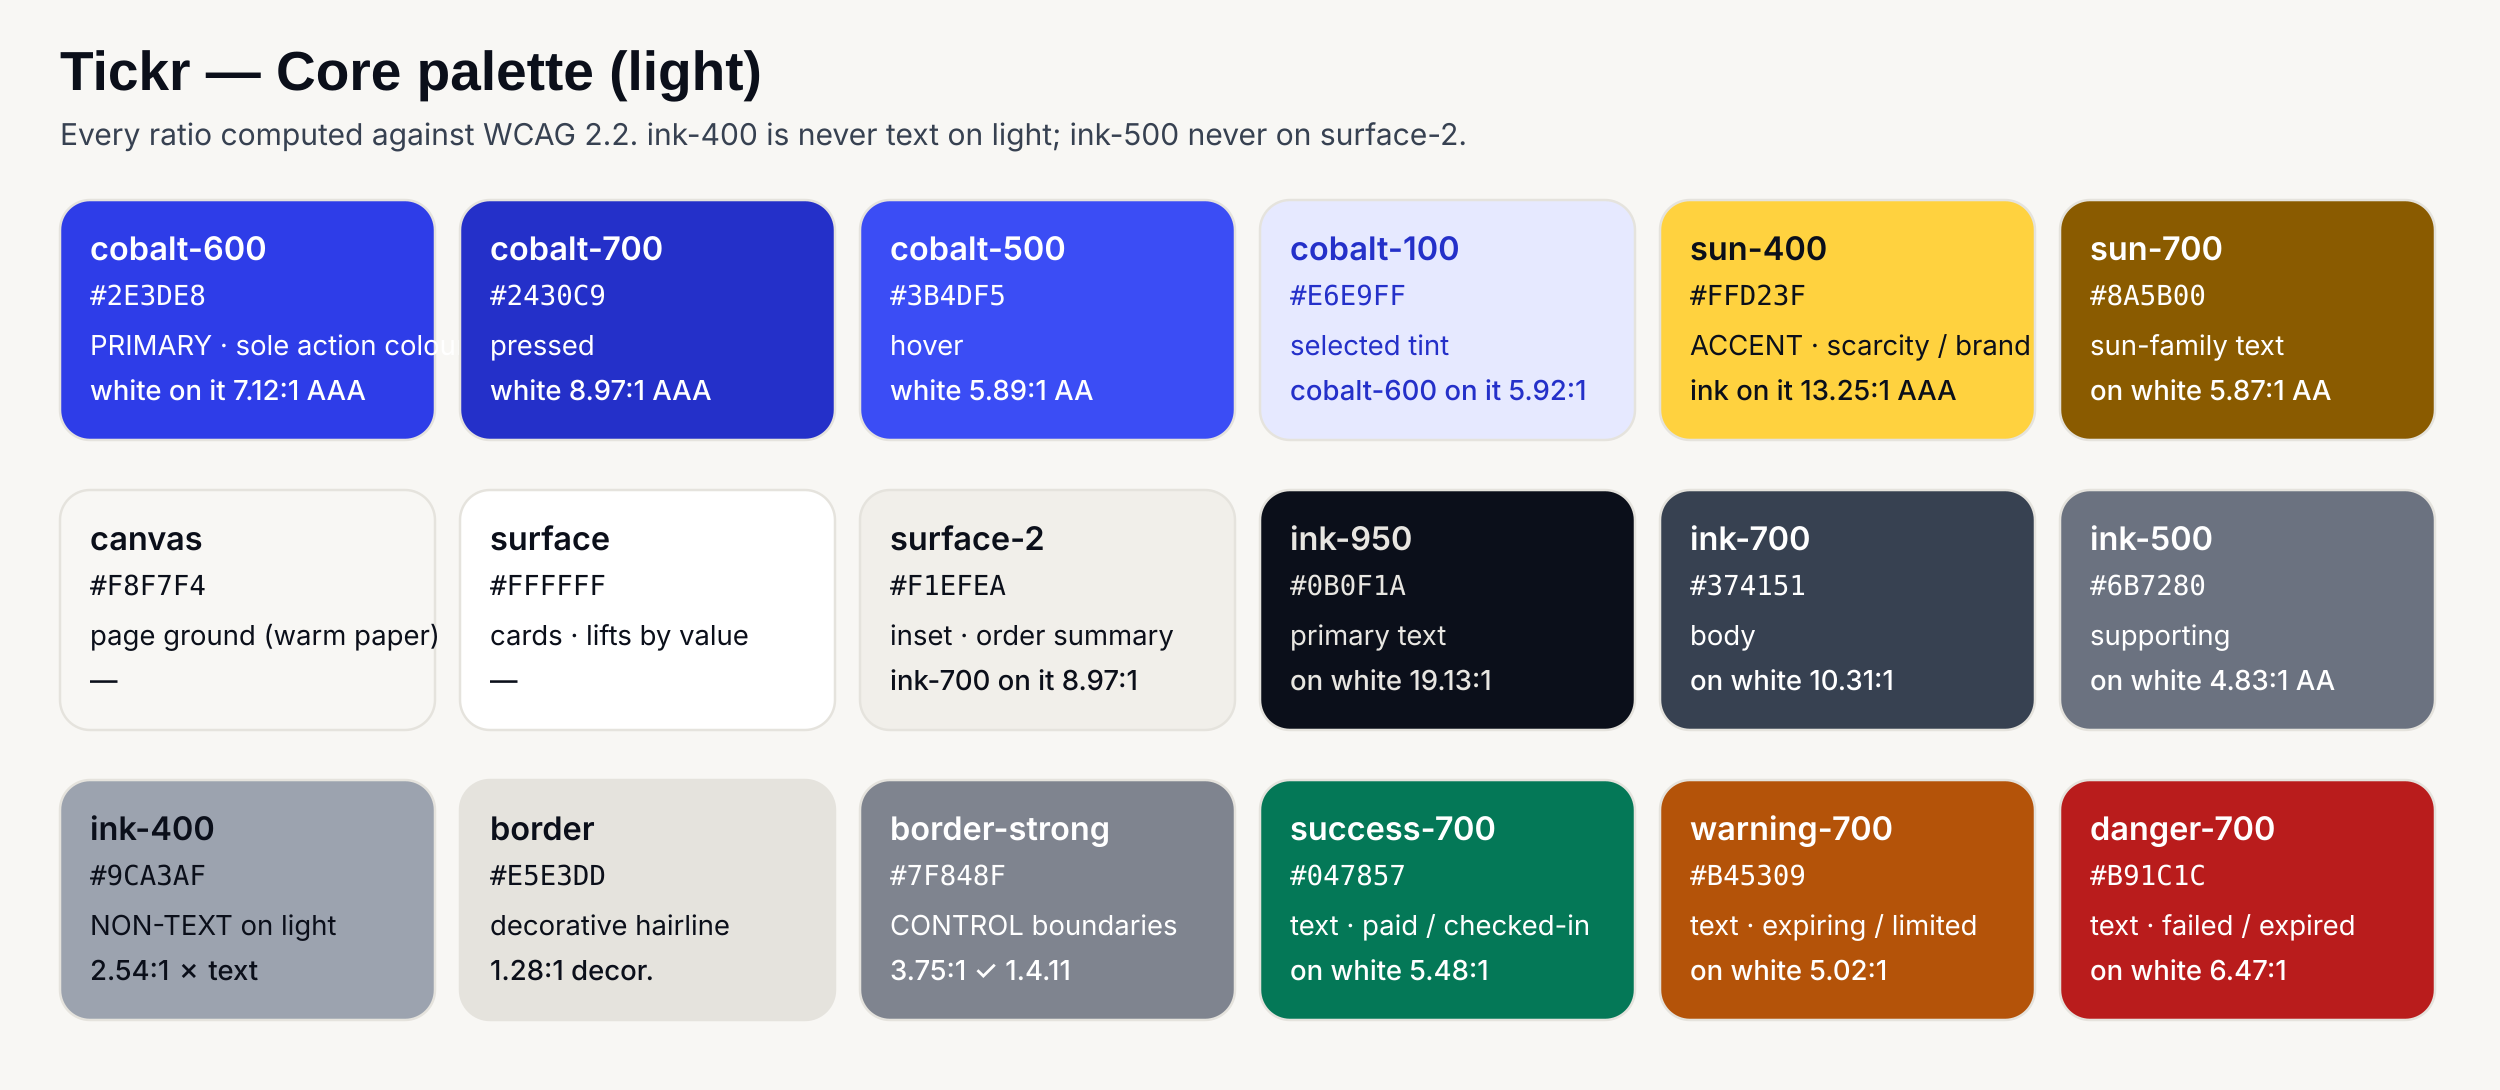
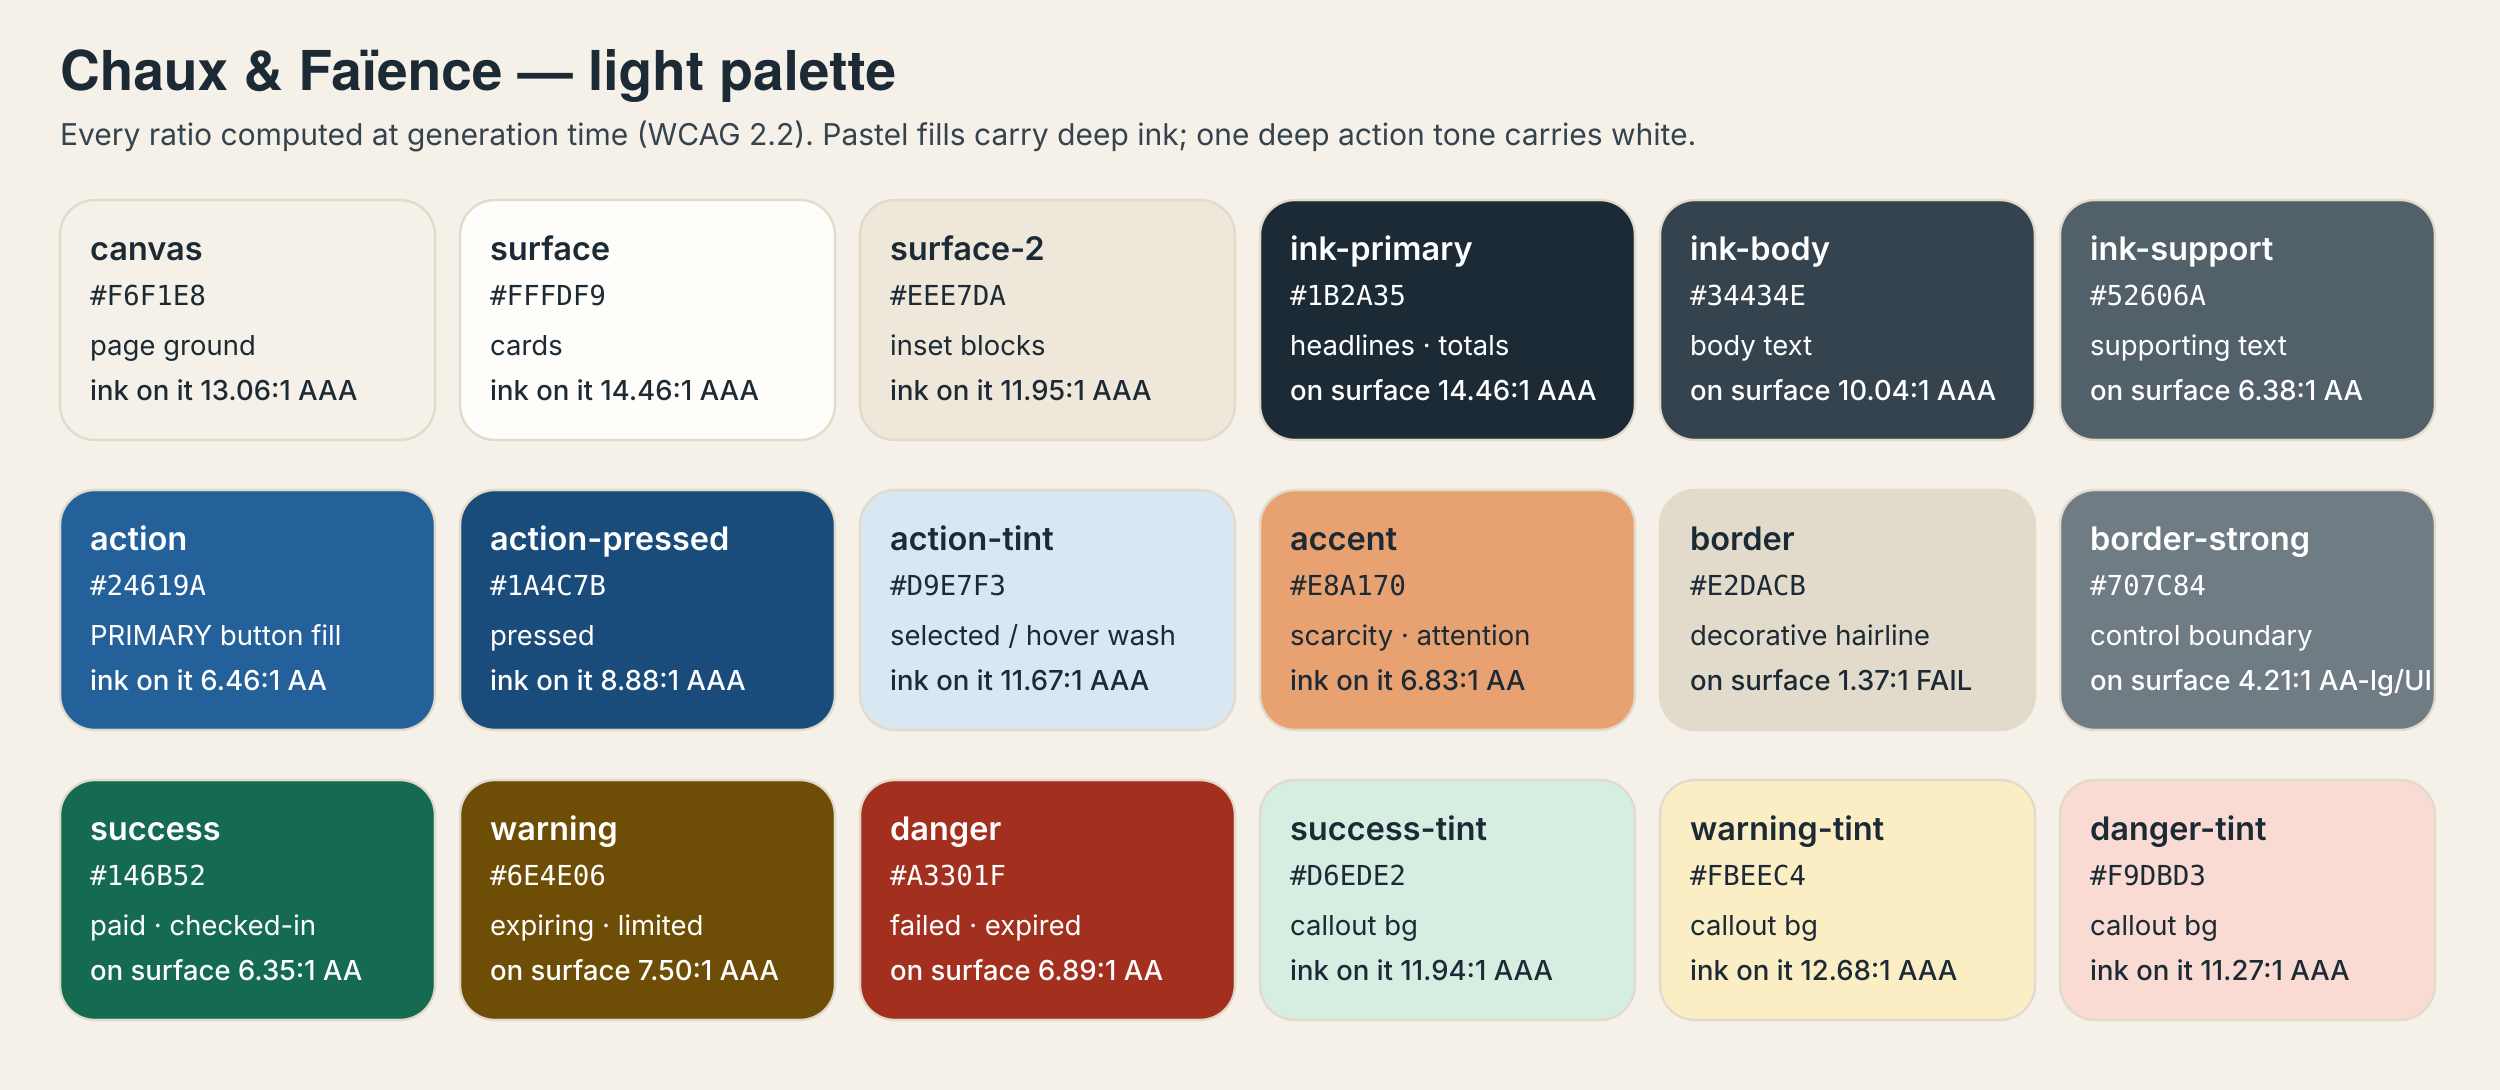
- <svg xmlns="http://www.w3.org/2000/svg" width="1000" height="436" viewBox="0 0 1000 436" font-family="Inter, 'Helvetica Neue', Arial, system-ui, sans-serif">
-   <rect width="1000" height="436" fill="#F8F7F4" />
-   <text x="24" y="36" font-size="22" font-weight="700" fill="#0B0F1A" text-anchor="start" font-family="Archivo, 'Helvetica Neue', Arial, system-ui, sans-serif">Tickr — Core palette (light)</text>
-   <text x="24" y="58" font-size="12" font-weight="400" fill="#374151" text-anchor="start">Every ratio computed against WCAG 2.2. ink-400 is never text on light; ink-500 never on surface-2.</text>
-   <rect x="24" y="80" width="150" height="96" rx="12" fill="#2E3DE8" stroke="#E5E3DD" />
-   <text x="36" y="104" font-size="13" font-weight="600" fill="#FFFFFF" text-anchor="start">cobalt-600</text>
-   <text x="36" y="122" font-size="11" font-weight="400" fill="#FFFFFF" text-anchor="start" font-family="ui-monospace, Menlo, monospace">#2E3DE8</text>
-   <text x="36" y="142" font-size="11" font-weight="400" fill="#FFFFFF" text-anchor="start">PRIMARY · sole action colour</text>
-   <text x="36" y="160" font-size="11" font-weight="500" fill="#FFFFFF" text-anchor="start">white on it 7.12:1 AAA</text>
-   <rect x="184" y="80" width="150" height="96" rx="12" fill="#2430C9" stroke="#E5E3DD" />
-   <text x="196" y="104" font-size="13" font-weight="600" fill="#FFFFFF" text-anchor="start">cobalt-700</text>
-   <text x="196" y="122" font-size="11" font-weight="400" fill="#FFFFFF" text-anchor="start" font-family="ui-monospace, Menlo, monospace">#2430C9</text>
-   <text x="196" y="142" font-size="11" font-weight="400" fill="#FFFFFF" text-anchor="start">pressed</text>
-   <text x="196" y="160" font-size="11" font-weight="500" fill="#FFFFFF" text-anchor="start">white 8.97:1 AAA</text>
-   <rect x="344" y="80" width="150" height="96" rx="12" fill="#3B4DF5" stroke="#E5E3DD" />
-   <text x="356" y="104" font-size="13" font-weight="600" fill="#FFFFFF" text-anchor="start">cobalt-500</text>
-   <text x="356" y="122" font-size="11" font-weight="400" fill="#FFFFFF" text-anchor="start" font-family="ui-monospace, Menlo, monospace">#3B4DF5</text>
-   <text x="356" y="142" font-size="11" font-weight="400" fill="#FFFFFF" text-anchor="start">hover</text>
-   <text x="356" y="160" font-size="11" font-weight="500" fill="#FFFFFF" text-anchor="start">white 5.89:1 AA</text>
-   <rect x="504" y="80" width="150" height="96" rx="12" fill="#E6E9FF" stroke="#E5E3DD" />
-   <text x="516" y="104" font-size="13" font-weight="600" fill="#2430C9" text-anchor="start">cobalt-100</text>
-   <text x="516" y="122" font-size="11" font-weight="400" fill="#2430C9" text-anchor="start" font-family="ui-monospace, Menlo, monospace">#E6E9FF</text>
-   <text x="516" y="142" font-size="11" font-weight="400" fill="#2430C9" text-anchor="start">selected tint</text>
-   <text x="516" y="160" font-size="11" font-weight="500" fill="#2430C9" text-anchor="start">cobalt-600 on it 5.92:1</text>
-   <rect x="664" y="80" width="150" height="96" rx="12" fill="#FFD23F" stroke="#E5E3DD" />
-   <text x="676" y="104" font-size="13" font-weight="600" fill="#0B0F1A" text-anchor="start">sun-400</text>
-   <text x="676" y="122" font-size="11" font-weight="400" fill="#0B0F1A" text-anchor="start" font-family="ui-monospace, Menlo, monospace">#FFD23F</text>
-   <text x="676" y="142" font-size="11" font-weight="400" fill="#0B0F1A" text-anchor="start">ACCENT · scarcity / brand</text>
-   <text x="676" y="160" font-size="11" font-weight="500" fill="#0B0F1A" text-anchor="start">ink on it 13.25:1 AAA</text>
-   <rect x="824" y="80" width="150" height="96" rx="12" fill="#8A5B00" stroke="#E5E3DD" />
-   <text x="836" y="104" font-size="13" font-weight="600" fill="#FFFFFF" text-anchor="start">sun-700</text>
-   <text x="836" y="122" font-size="11" font-weight="400" fill="#FFFFFF" text-anchor="start" font-family="ui-monospace, Menlo, monospace">#8A5B00</text>
-   <text x="836" y="142" font-size="11" font-weight="400" fill="#FFFFFF" text-anchor="start">sun-family text</text>
-   <text x="836" y="160" font-size="11" font-weight="500" fill="#FFFFFF" text-anchor="start">on white 5.87:1 AA</text>
-   <rect x="24" y="196" width="150" height="96" rx="12" fill="#F8F7F4" stroke="#E5E3DD" />
-   <text x="36" y="220" font-size="13" font-weight="600" fill="#0B0F1A" text-anchor="start">canvas</text>
-   <text x="36" y="238" font-size="11" font-weight="400" fill="#0B0F1A" text-anchor="start" font-family="ui-monospace, Menlo, monospace">#F8F7F4</text>
-   <text x="36" y="258" font-size="11" font-weight="400" fill="#0B0F1A" text-anchor="start">page ground (warm paper)</text>
-   <text x="36" y="276" font-size="11" font-weight="500" fill="#0B0F1A" text-anchor="start">—</text>
-   <rect x="184" y="196" width="150" height="96" rx="12" fill="#FFFFFF" stroke="#E5E3DD" />
-   <text x="196" y="220" font-size="13" font-weight="600" fill="#0B0F1A" text-anchor="start">surface</text>
-   <text x="196" y="238" font-size="11" font-weight="400" fill="#0B0F1A" text-anchor="start" font-family="ui-monospace, Menlo, monospace">#FFFFFF</text>
-   <text x="196" y="258" font-size="11" font-weight="400" fill="#0B0F1A" text-anchor="start">cards · lifts by value</text>
-   <text x="196" y="276" font-size="11" font-weight="500" fill="#0B0F1A" text-anchor="start">—</text>
-   <rect x="344" y="196" width="150" height="96" rx="12" fill="#F1EFEA" stroke="#E5E3DD" />
-   <text x="356" y="220" font-size="13" font-weight="600" fill="#0B0F1A" text-anchor="start">surface-2</text>
-   <text x="356" y="238" font-size="11" font-weight="400" fill="#0B0F1A" text-anchor="start" font-family="ui-monospace, Menlo, monospace">#F1EFEA</text>
-   <text x="356" y="258" font-size="11" font-weight="400" fill="#0B0F1A" text-anchor="start">inset · order summary</text>
-   <text x="356" y="276" font-size="11" font-weight="500" fill="#0B0F1A" text-anchor="start">ink-700 on it 8.97:1</text>
-   <rect x="504" y="196" width="150" height="96" rx="12" fill="#0B0F1A" stroke="#E5E3DD" />
-   <text x="516" y="220" font-size="13" font-weight="600" fill="#E8E6E1" text-anchor="start">ink-950</text>
-   <text x="516" y="238" font-size="11" font-weight="400" fill="#E8E6E1" text-anchor="start" font-family="ui-monospace, Menlo, monospace">#0B0F1A</text>
-   <text x="516" y="258" font-size="11" font-weight="400" fill="#E8E6E1" text-anchor="start">primary text</text>
-   <text x="516" y="276" font-size="11" font-weight="500" fill="#E8E6E1" text-anchor="start">on white 19.13:1</text>
-   <rect x="664" y="196" width="150" height="96" rx="12" fill="#374151" stroke="#E5E3DD" />
-   <text x="676" y="220" font-size="13" font-weight="600" fill="#FFFFFF" text-anchor="start">ink-700</text>
-   <text x="676" y="238" font-size="11" font-weight="400" fill="#FFFFFF" text-anchor="start" font-family="ui-monospace, Menlo, monospace">#374151</text>
-   <text x="676" y="258" font-size="11" font-weight="400" fill="#FFFFFF" text-anchor="start">body</text>
-   <text x="676" y="276" font-size="11" font-weight="500" fill="#FFFFFF" text-anchor="start">on white 10.31:1</text>
-   <rect x="824" y="196" width="150" height="96" rx="12" fill="#6B7280" stroke="#E5E3DD" />
-   <text x="836" y="220" font-size="13" font-weight="600" fill="#FFFFFF" text-anchor="start">ink-500</text>
-   <text x="836" y="238" font-size="11" font-weight="400" fill="#FFFFFF" text-anchor="start" font-family="ui-monospace, Menlo, monospace">#6B7280</text>
-   <text x="836" y="258" font-size="11" font-weight="400" fill="#FFFFFF" text-anchor="start">supporting</text>
-   <text x="836" y="276" font-size="11" font-weight="500" fill="#FFFFFF" text-anchor="start">on white 4.83:1 AA</text>
-   <rect x="24" y="312" width="150" height="96" rx="12" fill="#9CA3AF" stroke="#E5E3DD" />
-   <text x="36" y="336" font-size="13" font-weight="600" fill="#0B0F1A" text-anchor="start">ink-400</text>
-   <text x="36" y="354" font-size="11" font-weight="400" fill="#0B0F1A" text-anchor="start" font-family="ui-monospace, Menlo, monospace">#9CA3AF</text>
-   <text x="36" y="374" font-size="11" font-weight="400" fill="#0B0F1A" text-anchor="start">NON-TEXT on light</text>
-   <text x="36" y="392" font-size="11" font-weight="500" fill="#0B0F1A" text-anchor="start">2.54:1 ✗ text</text>
-   <rect x="184" y="312" width="150" height="96" rx="12" fill="#E5E3DD" stroke="#E5E3DD" />
-   <text x="196" y="336" font-size="13" font-weight="600" fill="#0B0F1A" text-anchor="start">border</text>
-   <text x="196" y="354" font-size="11" font-weight="400" fill="#0B0F1A" text-anchor="start" font-family="ui-monospace, Menlo, monospace">#E5E3DD</text>
-   <text x="196" y="374" font-size="11" font-weight="400" fill="#0B0F1A" text-anchor="start">decorative hairline</text>
-   <text x="196" y="392" font-size="11" font-weight="500" fill="#0B0F1A" text-anchor="start">1.28:1 decor.</text>
-   <rect x="344" y="312" width="150" height="96" rx="12" fill="#7F848F" stroke="#E5E3DD" />
-   <text x="356" y="336" font-size="13" font-weight="600" fill="#FFFFFF" text-anchor="start">border-strong</text>
-   <text x="356" y="354" font-size="11" font-weight="400" fill="#FFFFFF" text-anchor="start" font-family="ui-monospace, Menlo, monospace">#7F848F</text>
-   <text x="356" y="374" font-size="11" font-weight="400" fill="#FFFFFF" text-anchor="start">CONTROL boundaries</text>
-   <text x="356" y="392" font-size="11" font-weight="500" fill="#FFFFFF" text-anchor="start">3.75:1 ✓ 1.4.11</text>
-   <rect x="504" y="312" width="150" height="96" rx="12" fill="#047857" stroke="#E5E3DD" />
-   <text x="516" y="336" font-size="13" font-weight="600" fill="#FFFFFF" text-anchor="start">success-700</text>
-   <text x="516" y="354" font-size="11" font-weight="400" fill="#FFFFFF" text-anchor="start" font-family="ui-monospace, Menlo, monospace">#047857</text>
-   <text x="516" y="374" font-size="11" font-weight="400" fill="#FFFFFF" text-anchor="start">text · paid / checked-in</text>
-   <text x="516" y="392" font-size="11" font-weight="500" fill="#FFFFFF" text-anchor="start">on white 5.48:1</text>
-   <rect x="664" y="312" width="150" height="96" rx="12" fill="#B45309" stroke="#E5E3DD" />
-   <text x="676" y="336" font-size="13" font-weight="600" fill="#FFFFFF" text-anchor="start">warning-700</text>
-   <text x="676" y="354" font-size="11" font-weight="400" fill="#FFFFFF" text-anchor="start" font-family="ui-monospace, Menlo, monospace">#B45309</text>
-   <text x="676" y="374" font-size="11" font-weight="400" fill="#FFFFFF" text-anchor="start">text · expiring / limited</text>
-   <text x="676" y="392" font-size="11" font-weight="500" fill="#FFFFFF" text-anchor="start">on white 5.02:1</text>
-   <rect x="824" y="312" width="150" height="96" rx="12" fill="#B91C1C" stroke="#E5E3DD" />
-   <text x="836" y="336" font-size="13" font-weight="600" fill="#FFFFFF" text-anchor="start">danger-700</text>
-   <text x="836" y="354" font-size="11" font-weight="400" fill="#FFFFFF" text-anchor="start" font-family="ui-monospace, Menlo, monospace">#B91C1C</text>
-   <text x="836" y="374" font-size="11" font-weight="400" fill="#FFFFFF" text-anchor="start">text · failed / expired</text>
-   <text x="836" y="392" font-size="11" font-weight="500" fill="#FFFFFF" text-anchor="start">on white 6.47:1</text>
+ <svg xmlns="http://www.w3.org/2000/svg" width="1000" height="436" viewBox="0 0 1000 436" font-family="'Manrope (Google Fonts, variable wght 200–800; Latin, Latin-ext, Cyrillic, Cyrillic-ext, Greek, Vietnamese). UI/body 400–500, labels 600, font-variant-numeric: tabular-nums on every price, countdown and order reference.', Inter, 'Helvetica Neue', Arial, system-ui, sans-serif">
+   <rect width="1000" height="436" fill="#F6F1E8" />
+   <text x="24" y="36" font-size="22" font-weight="700" fill="#1B2A35" text-anchor="start" font-family="'Fraunces (Google Fonts, variable: wght 100–900, opsz 9–144, SOFT 0–100, WONK 0–1; Latin, Latin-ext, Vietnamese). Titles at wght 600–700, opsz auto, SOFT 70 and WONK 1 above 32px; event titles on cards wght 600, opsz 18, SOFT 30.', Georgia, 'Helvetica Neue', system-ui, sans-serif">Chaux &amp; Faïence — light palette</text>
+   <text x="24" y="58" font-size="12" font-weight="400" fill="#34434E" text-anchor="start">Every ratio computed at generation time (WCAG 2.2). Pastel fills carry deep ink; one deep action tone carries white.</text>
+   <rect x="24" y="80" width="150" height="96" rx="14" fill="#F6F1E8" stroke="#E2DACB" />
+   <text x="36" y="104" font-size="13" font-weight="600" fill="#1B2A35" text-anchor="start">canvas</text>
+   <text x="36" y="122" font-size="11" font-weight="400" fill="#1B2A35" text-anchor="start" font-family="ui-monospace, Menlo, monospace">#F6F1E8</text>
+   <text x="36" y="142" font-size="11" font-weight="400" fill="#1B2A35" text-anchor="start">page ground</text>
+   <text x="36" y="160" font-size="11" font-weight="500" fill="#1B2A35" text-anchor="start">ink on it 13.06:1 AAA</text>
+   <rect x="184" y="80" width="150" height="96" rx="14" fill="#FFFDF9" stroke="#E2DACB" />
+   <text x="196" y="104" font-size="13" font-weight="600" fill="#1B2A35" text-anchor="start">surface</text>
+   <text x="196" y="122" font-size="11" font-weight="400" fill="#1B2A35" text-anchor="start" font-family="ui-monospace, Menlo, monospace">#FFFDF9</text>
+   <text x="196" y="142" font-size="11" font-weight="400" fill="#1B2A35" text-anchor="start">cards</text>
+   <text x="196" y="160" font-size="11" font-weight="500" fill="#1B2A35" text-anchor="start">ink on it 14.46:1 AAA</text>
+   <rect x="344" y="80" width="150" height="96" rx="14" fill="#EEE7DA" stroke="#E2DACB" />
+   <text x="356" y="104" font-size="13" font-weight="600" fill="#1B2A35" text-anchor="start">surface-2</text>
+   <text x="356" y="122" font-size="11" font-weight="400" fill="#1B2A35" text-anchor="start" font-family="ui-monospace, Menlo, monospace">#EEE7DA</text>
+   <text x="356" y="142" font-size="11" font-weight="400" fill="#1B2A35" text-anchor="start">inset blocks</text>
+   <text x="356" y="160" font-size="11" font-weight="500" fill="#1B2A35" text-anchor="start">ink on it 11.95:1 AAA</text>
+   <rect x="504" y="80" width="150" height="96" rx="14" fill="#1B2A35" stroke="#E2DACB" />
+   <text x="516" y="104" font-size="13" font-weight="600" fill="#FFFFFF" text-anchor="start">ink-primary</text>
+   <text x="516" y="122" font-size="11" font-weight="400" fill="#FFFFFF" text-anchor="start" font-family="ui-monospace, Menlo, monospace">#1B2A35</text>
+   <text x="516" y="142" font-size="11" font-weight="400" fill="#FFFFFF" text-anchor="start">headlines · totals</text>
+   <text x="516" y="160" font-size="11" font-weight="500" fill="#FFFFFF" text-anchor="start">on surface 14.46:1 AAA</text>
+   <rect x="664" y="80" width="150" height="96" rx="14" fill="#34434E" stroke="#E2DACB" />
+   <text x="676" y="104" font-size="13" font-weight="600" fill="#FFFFFF" text-anchor="start">ink-body</text>
+   <text x="676" y="122" font-size="11" font-weight="400" fill="#FFFFFF" text-anchor="start" font-family="ui-monospace, Menlo, monospace">#34434E</text>
+   <text x="676" y="142" font-size="11" font-weight="400" fill="#FFFFFF" text-anchor="start">body text</text>
+   <text x="676" y="160" font-size="11" font-weight="500" fill="#FFFFFF" text-anchor="start">on surface 10.04:1 AAA</text>
+   <rect x="824" y="80" width="150" height="96" rx="14" fill="#52606A" stroke="#E2DACB" />
+   <text x="836" y="104" font-size="13" font-weight="600" fill="#FFFFFF" text-anchor="start">ink-support</text>
+   <text x="836" y="122" font-size="11" font-weight="400" fill="#FFFFFF" text-anchor="start" font-family="ui-monospace, Menlo, monospace">#52606A</text>
+   <text x="836" y="142" font-size="11" font-weight="400" fill="#FFFFFF" text-anchor="start">supporting text</text>
+   <text x="836" y="160" font-size="11" font-weight="500" fill="#FFFFFF" text-anchor="start">on surface 6.38:1 AA</text>
+   <rect x="24" y="196" width="150" height="96" rx="14" fill="#24619A" stroke="#E2DACB" />
+   <text x="36" y="220" font-size="13" font-weight="600" fill="#FFFFFF" text-anchor="start">action</text>
+   <text x="36" y="238" font-size="11" font-weight="400" fill="#FFFFFF" text-anchor="start" font-family="ui-monospace, Menlo, monospace">#24619A</text>
+   <text x="36" y="258" font-size="11" font-weight="400" fill="#FFFFFF" text-anchor="start">PRIMARY button fill</text>
+   <text x="36" y="276" font-size="11" font-weight="500" fill="#FFFFFF" text-anchor="start">ink on it 6.46:1 AA</text>
+   <rect x="184" y="196" width="150" height="96" rx="14" fill="#1A4C7B" stroke="#E2DACB" />
+   <text x="196" y="220" font-size="13" font-weight="600" fill="#FFFFFF" text-anchor="start">action-pressed</text>
+   <text x="196" y="238" font-size="11" font-weight="400" fill="#FFFFFF" text-anchor="start" font-family="ui-monospace, Menlo, monospace">#1A4C7B</text>
+   <text x="196" y="258" font-size="11" font-weight="400" fill="#FFFFFF" text-anchor="start">pressed</text>
+   <text x="196" y="276" font-size="11" font-weight="500" fill="#FFFFFF" text-anchor="start">ink on it 8.88:1 AAA</text>
+   <rect x="344" y="196" width="150" height="96" rx="14" fill="#D9E7F3" stroke="#E2DACB" />
+   <text x="356" y="220" font-size="13" font-weight="600" fill="#1B2A35" text-anchor="start">action-tint</text>
+   <text x="356" y="238" font-size="11" font-weight="400" fill="#1B2A35" text-anchor="start" font-family="ui-monospace, Menlo, monospace">#D9E7F3</text>
+   <text x="356" y="258" font-size="11" font-weight="400" fill="#1B2A35" text-anchor="start">selected / hover wash</text>
+   <text x="356" y="276" font-size="11" font-weight="500" fill="#1B2A35" text-anchor="start">ink on it 11.67:1 AAA</text>
+   <rect x="504" y="196" width="150" height="96" rx="14" fill="#E8A170" stroke="#E2DACB" />
+   <text x="516" y="220" font-size="13" font-weight="600" fill="#1B2A35" text-anchor="start">accent</text>
+   <text x="516" y="238" font-size="11" font-weight="400" fill="#1B2A35" text-anchor="start" font-family="ui-monospace, Menlo, monospace">#E8A170</text>
+   <text x="516" y="258" font-size="11" font-weight="400" fill="#1B2A35" text-anchor="start">scarcity · attention</text>
+   <text x="516" y="276" font-size="11" font-weight="500" fill="#1B2A35" text-anchor="start">ink on it 6.83:1 AA</text>
+   <rect x="664" y="196" width="150" height="96" rx="14" fill="#E2DACB" stroke="#E2DACB" />
+   <text x="676" y="220" font-size="13" font-weight="600" fill="#1B2A35" text-anchor="start">border</text>
+   <text x="676" y="238" font-size="11" font-weight="400" fill="#1B2A35" text-anchor="start" font-family="ui-monospace, Menlo, monospace">#E2DACB</text>
+   <text x="676" y="258" font-size="11" font-weight="400" fill="#1B2A35" text-anchor="start">decorative hairline</text>
+   <text x="676" y="276" font-size="11" font-weight="500" fill="#1B2A35" text-anchor="start">on surface 1.37:1 FAIL</text>
+   <rect x="824" y="196" width="150" height="96" rx="14" fill="#707C84" stroke="#E2DACB" />
+   <text x="836" y="220" font-size="13" font-weight="600" fill="#FFFFFF" text-anchor="start">border-strong</text>
+   <text x="836" y="238" font-size="11" font-weight="400" fill="#FFFFFF" text-anchor="start" font-family="ui-monospace, Menlo, monospace">#707C84</text>
+   <text x="836" y="258" font-size="11" font-weight="400" fill="#FFFFFF" text-anchor="start">control boundary</text>
+   <text x="836" y="276" font-size="11" font-weight="500" fill="#FFFFFF" text-anchor="start">on surface 4.21:1 AA-lg/UI</text>
+   <rect x="24" y="312" width="150" height="96" rx="14" fill="#146B52" stroke="#E2DACB" />
+   <text x="36" y="336" font-size="13" font-weight="600" fill="#FFFFFF" text-anchor="start">success</text>
+   <text x="36" y="354" font-size="11" font-weight="400" fill="#FFFFFF" text-anchor="start" font-family="ui-monospace, Menlo, monospace">#146B52</text>
+   <text x="36" y="374" font-size="11" font-weight="400" fill="#FFFFFF" text-anchor="start">paid · checked-in</text>
+   <text x="36" y="392" font-size="11" font-weight="500" fill="#FFFFFF" text-anchor="start">on surface 6.35:1 AA</text>
+   <rect x="184" y="312" width="150" height="96" rx="14" fill="#6E4E06" stroke="#E2DACB" />
+   <text x="196" y="336" font-size="13" font-weight="600" fill="#FFFFFF" text-anchor="start">warning</text>
+   <text x="196" y="354" font-size="11" font-weight="400" fill="#FFFFFF" text-anchor="start" font-family="ui-monospace, Menlo, monospace">#6E4E06</text>
+   <text x="196" y="374" font-size="11" font-weight="400" fill="#FFFFFF" text-anchor="start">expiring · limited</text>
+   <text x="196" y="392" font-size="11" font-weight="500" fill="#FFFFFF" text-anchor="start">on surface 7.50:1 AAA</text>
+   <rect x="344" y="312" width="150" height="96" rx="14" fill="#A3301F" stroke="#E2DACB" />
+   <text x="356" y="336" font-size="13" font-weight="600" fill="#FFFFFF" text-anchor="start">danger</text>
+   <text x="356" y="354" font-size="11" font-weight="400" fill="#FFFFFF" text-anchor="start" font-family="ui-monospace, Menlo, monospace">#A3301F</text>
+   <text x="356" y="374" font-size="11" font-weight="400" fill="#FFFFFF" text-anchor="start">failed · expired</text>
+   <text x="356" y="392" font-size="11" font-weight="500" fill="#FFFFFF" text-anchor="start">on surface 6.89:1 AA</text>
+   <rect x="504" y="312" width="150" height="96" rx="14" fill="#D6EDE2" stroke="#E2DACB" />
+   <text x="516" y="336" font-size="13" font-weight="600" fill="#1B2A35" text-anchor="start">success-tint</text>
+   <text x="516" y="354" font-size="11" font-weight="400" fill="#1B2A35" text-anchor="start" font-family="ui-monospace, Menlo, monospace">#D6EDE2</text>
+   <text x="516" y="374" font-size="11" font-weight="400" fill="#1B2A35" text-anchor="start">callout bg</text>
+   <text x="516" y="392" font-size="11" font-weight="500" fill="#1B2A35" text-anchor="start">ink on it 11.94:1 AAA</text>
+   <rect x="664" y="312" width="150" height="96" rx="14" fill="#FBEEC4" stroke="#E2DACB" />
+   <text x="676" y="336" font-size="13" font-weight="600" fill="#1B2A35" text-anchor="start">warning-tint</text>
+   <text x="676" y="354" font-size="11" font-weight="400" fill="#1B2A35" text-anchor="start" font-family="ui-monospace, Menlo, monospace">#FBEEC4</text>
+   <text x="676" y="374" font-size="11" font-weight="400" fill="#1B2A35" text-anchor="start">callout bg</text>
+   <text x="676" y="392" font-size="11" font-weight="500" fill="#1B2A35" text-anchor="start">ink on it 12.68:1 AAA</text>
+   <rect x="824" y="312" width="150" height="96" rx="14" fill="#F9DBD3" stroke="#E2DACB" />
+   <text x="836" y="336" font-size="13" font-weight="600" fill="#1B2A35" text-anchor="start">danger-tint</text>
+   <text x="836" y="354" font-size="11" font-weight="400" fill="#1B2A35" text-anchor="start" font-family="ui-monospace, Menlo, monospace">#F9DBD3</text>
+   <text x="836" y="374" font-size="11" font-weight="400" fill="#1B2A35" text-anchor="start">callout bg</text>
+   <text x="836" y="392" font-size="11" font-weight="500" fill="#1B2A35" text-anchor="start">ink on it 11.27:1 AAA</text>
</svg>
